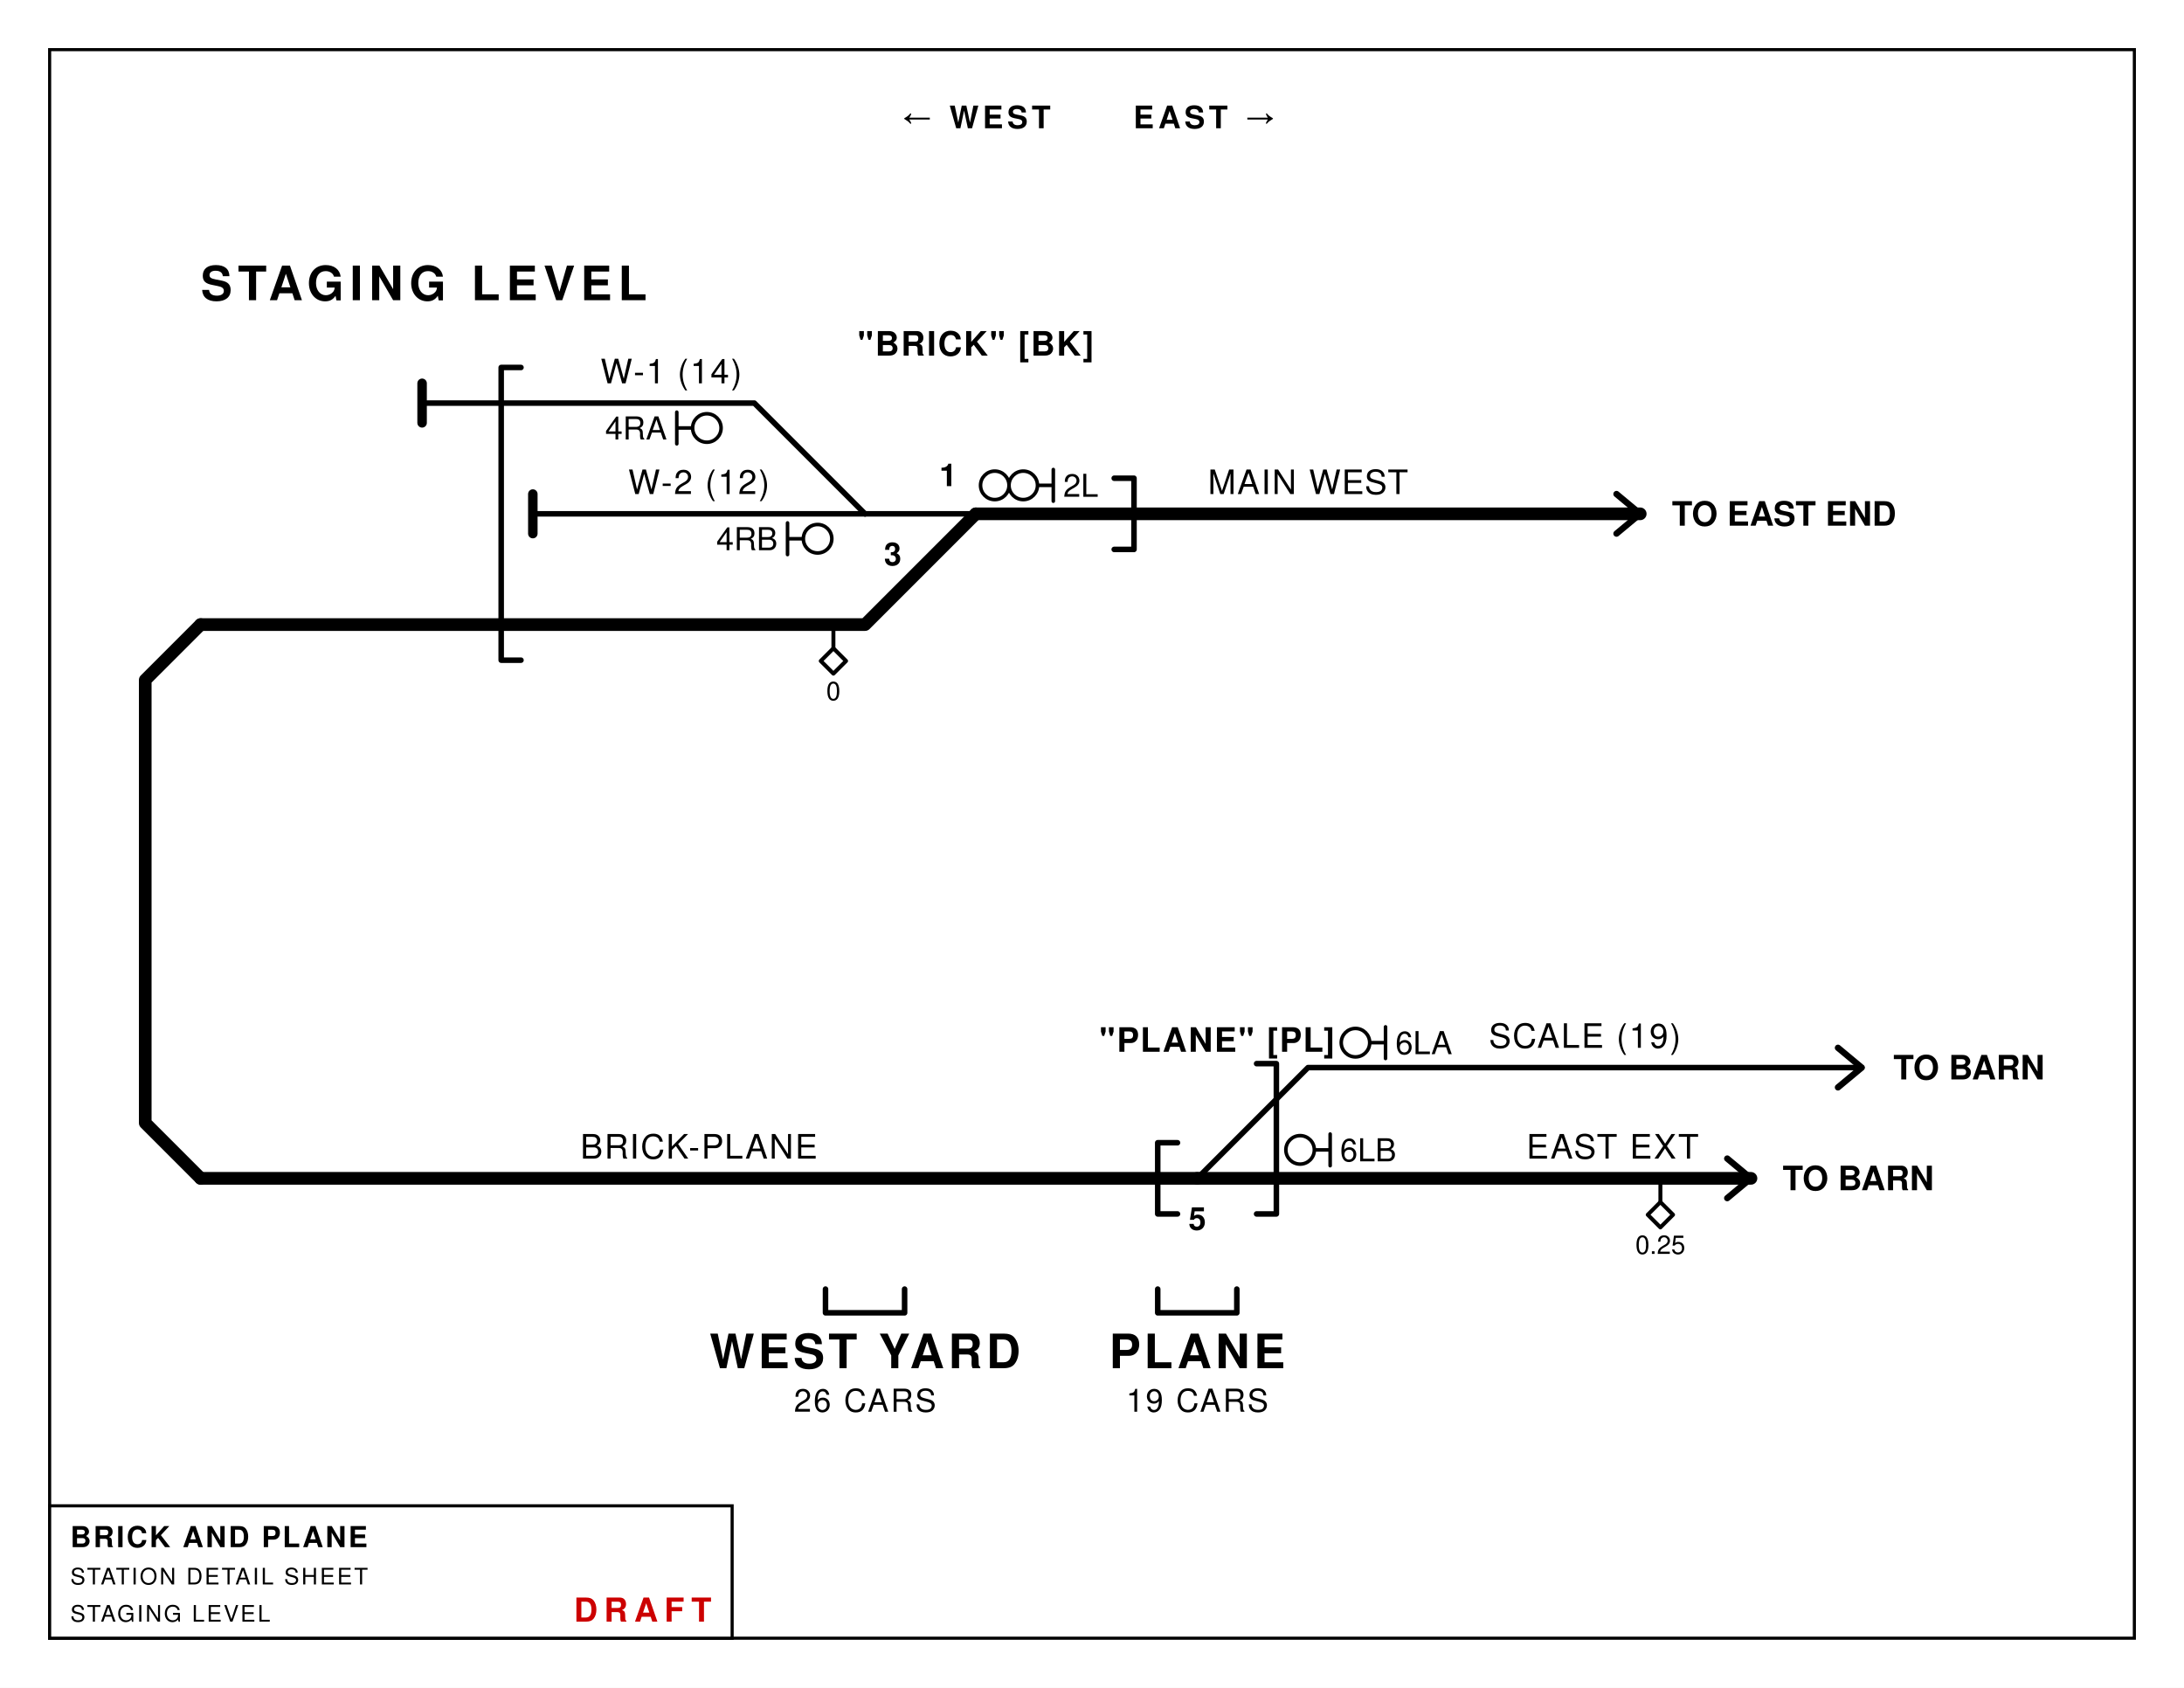
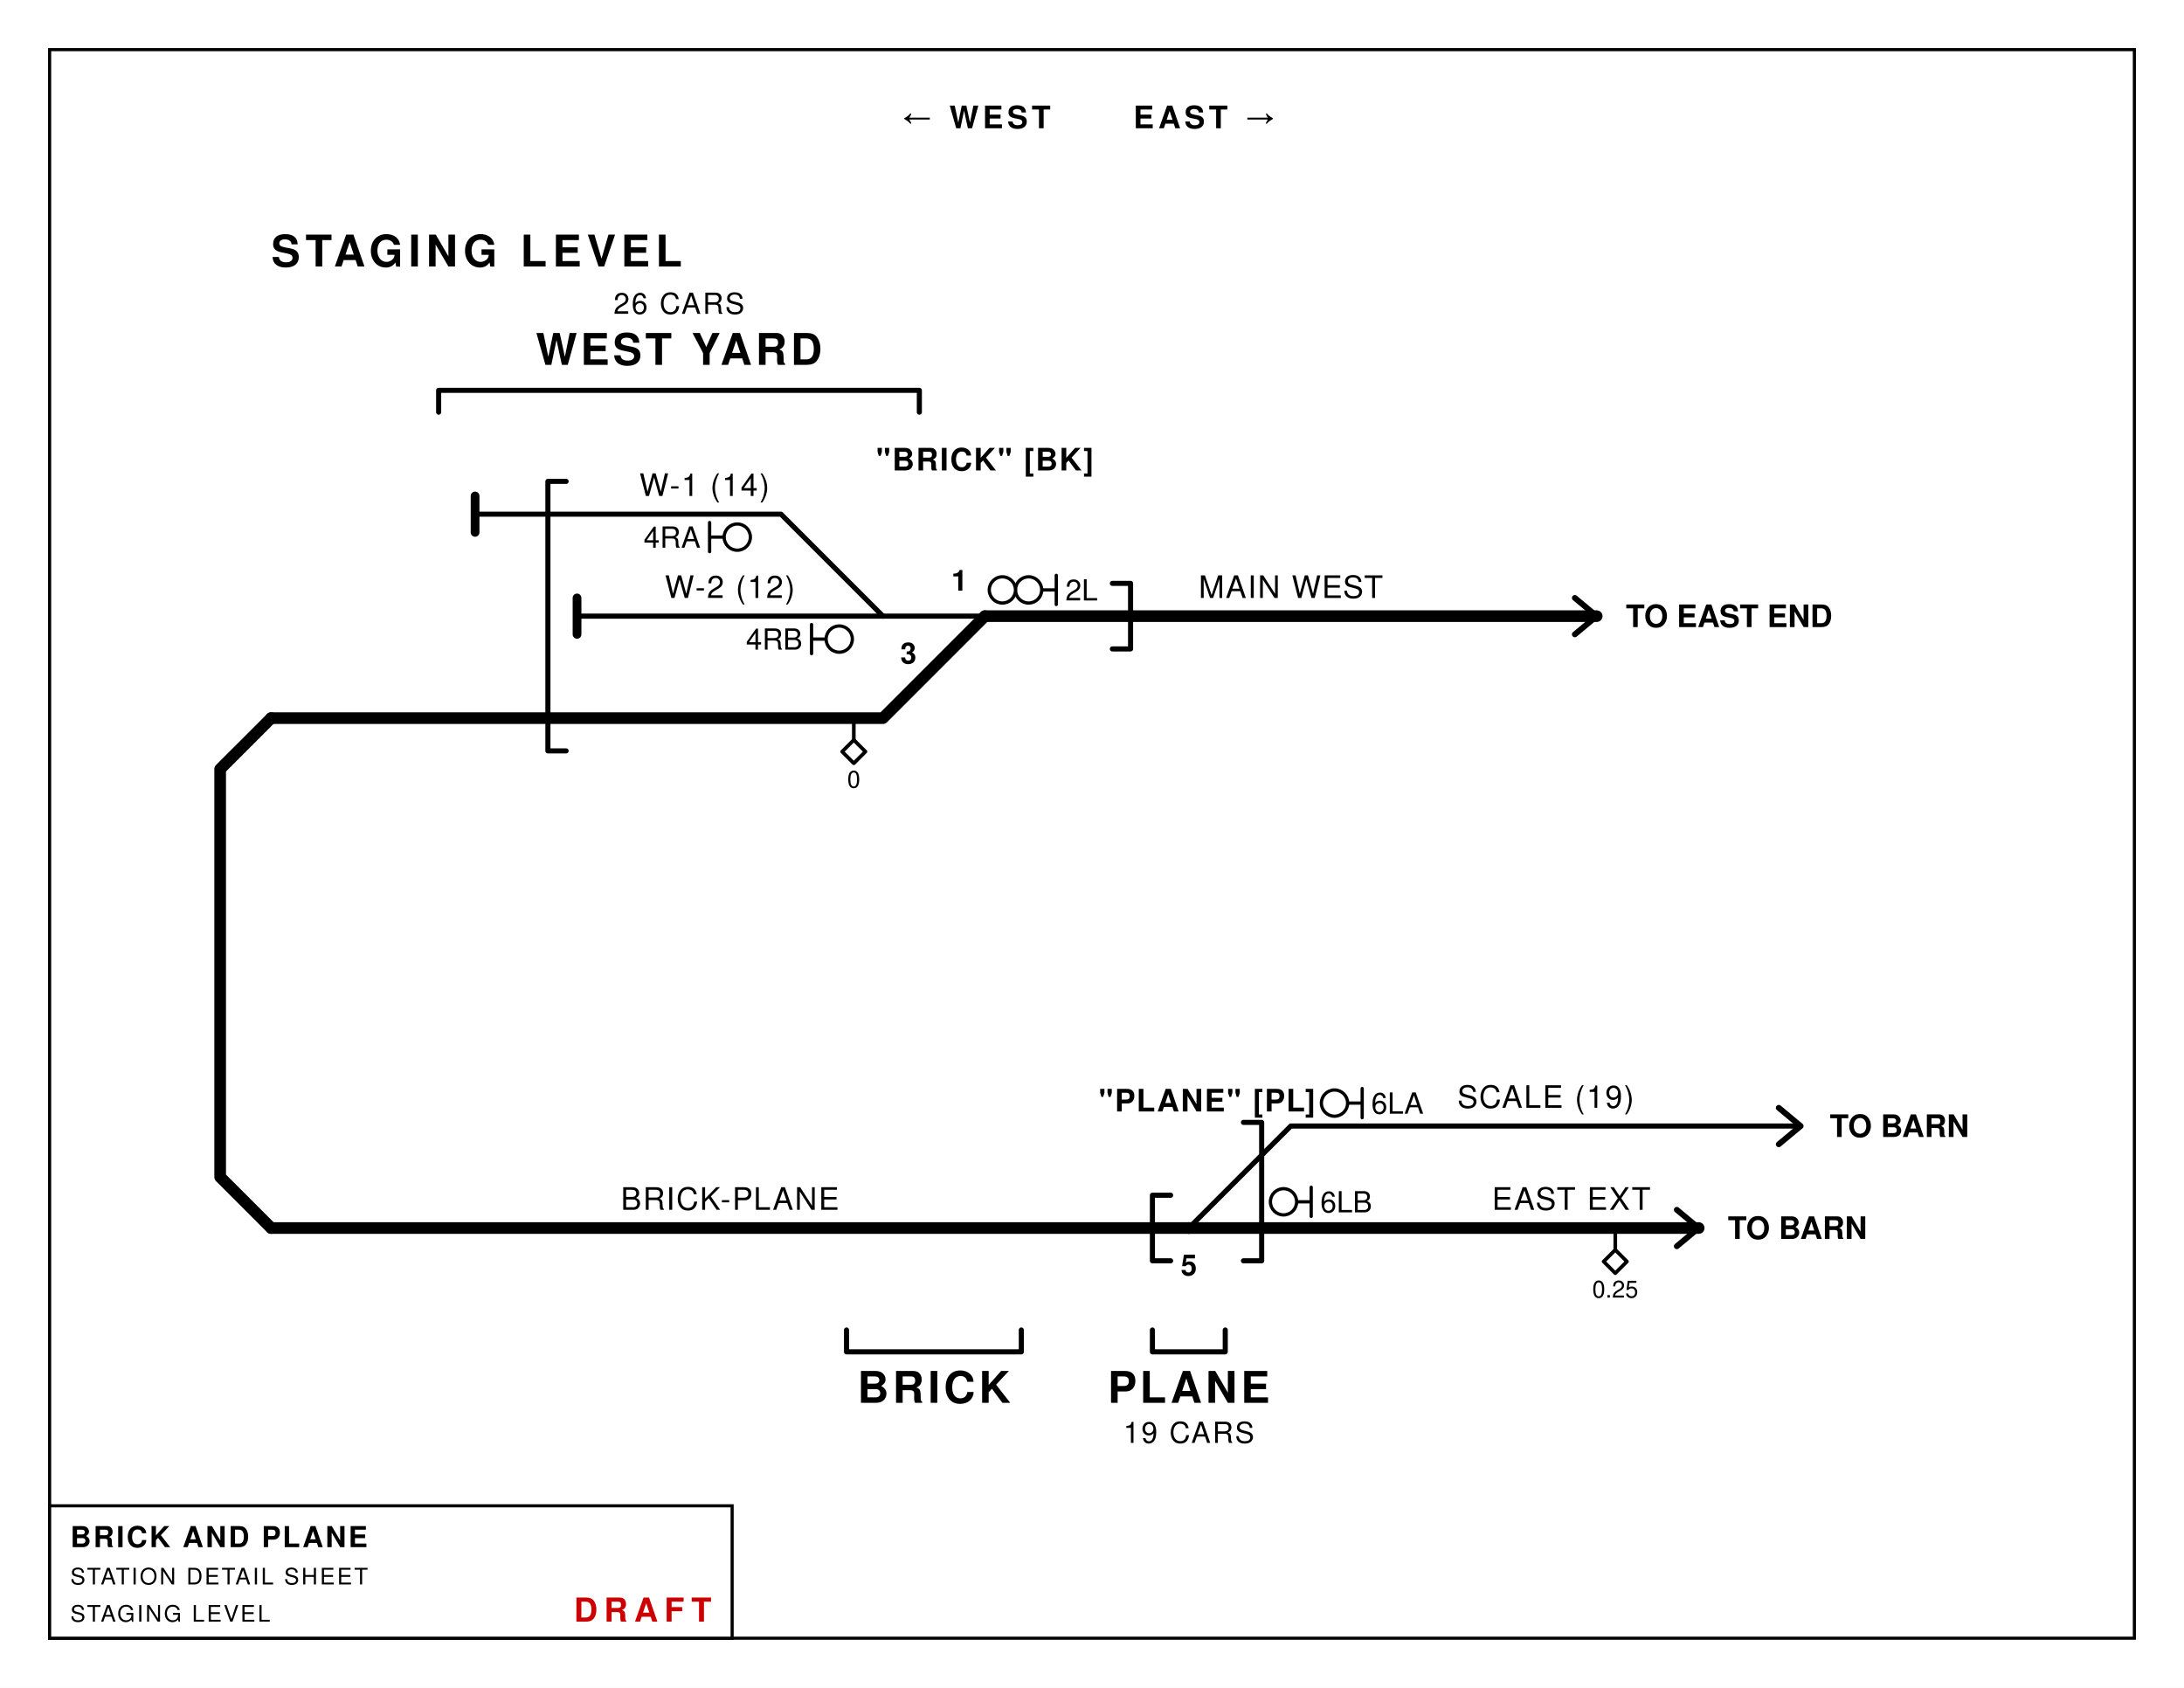
<svg xmlns="http://www.w3.org/2000/svg" viewBox="0 0 1056 816" width="1056" height="816" font-family="'Helvetica Neue',Helvetica,Arial,sans-serif">
  <rect width="1056" height="816" fill="#fff" />
  <rect x="24" y="24" width="1008" height="768" fill="none" stroke="#000" stroke-width="1.5" />
-   <g transform="translate(97.0,137.5) scale(1.9123)" fill="none" stroke="#000" stroke-linecap="round" stroke-linejoin="round">
-     <path d="M168.0,58.0 L196.0,58.0" stroke-width="1.4" />
-     <path d="M252.0,226.0 L392.0,226.0" stroke-width="3.2" />
-     <path d="M0.0,226.0 L252.0,226.0" stroke-width="3.2" />
-     <path d="M0.0,86.0 L168.0,86.0 L196.0,58.0" stroke-width="3.2" />
-     <path d="M56.0,30.0 L140.0,30.0 L168.0,58.0" stroke-width="1.4" />
-     <path d="M84.0,58.0 L168.0,58.0" stroke-width="1.4" />
-     <path d="M252.0,226.0 L280.0,198.0 L420.0,198.0" stroke-width="1.4" />
-     <path d="M196.0,58.0 L364.0,58.0" stroke-width="3.2" />
-     <path d="M0.0,86.0 L-14.0,100.0 L-14.0,212.0 L0.0,226.0" stroke-width="3.2" />
-     <path d="M392.0,226.0 m-6,-5 l6,5 l-6,5" stroke-width="1.6" />
-     <path d="M56.0,25.0 L56.0,35.0" stroke-width="2.4" />
-     <path d="M84.0,53.0 L84.0,63.0" stroke-width="2.4" />
-     <path d="M420.0,198.0 m-6,-5 l6,5 l-6,5" stroke-width="1.6" />
-     <path d="M364.0,58.0 m-6,-5 l6,5 l-6,5" stroke-width="1.6" />
-     <path d="M158.0,254 L158.0,260 L178.0,260 L178.0,254" stroke-width="1.4" />
-     <path d="M242.0,254 L242.0,260 L262.0,260 L262.0,254" stroke-width="1.4" />
-     <path d="M215.6,46.8 L215.6,54.8 M215.6,50.8 L211.6,50.8" stroke-width="0.9" />
-     <circle cx="208.0" cy="50.8" r="3.6" stroke-width="0.9" fill="#fff" />
-     <circle cx="200.8" cy="50.8" r="3.6" stroke-width="0.9" fill="#fff" />
-     <path d="M120.4,32.3 L120.4,40.3 M120.4,36.3 L124.4,36.3" stroke-width="0.9" />
-     <circle cx="128.0" cy="36.3" r="3.6" stroke-width="0.9" fill="#fff" />
-     <path d="M148.4,60.3 L148.4,68.3 M148.4,64.3 L152.4,64.3" stroke-width="0.9" />
-     <circle cx="156.0" cy="64.3" r="3.6" stroke-width="0.9" fill="#fff" />
-     <path d="M299.6,187.7 L299.6,195.7 M299.6,191.7 L295.6,191.7" stroke-width="0.9" />
-     <circle cx="292.0" cy="191.7" r="3.6" stroke-width="0.9" fill="#fff" />
-     <path d="M285.6,214.8 L285.6,222.8 M285.6,218.8 L281.6,218.8" stroke-width="0.9" />
-     <circle cx="278.0" cy="218.8" r="3.6" stroke-width="0.9" fill="#fff" />
-     <path d="M81.0,21.0 L76.0,21.0 L76.0,95.0 L81.0,95.0" stroke-width="1.4" />
-     <path d="M231.0,49.0 L236.0,49.0 L236.0,67.0 L231.0,67.0" stroke-width="1.4" />
-     <path d="M247.0,217.0 L242.0,217.0 L242.0,235.0 L247.0,235.0" stroke-width="1.4" />
-     <path d="M267.0,197.0 L272.0,197.0 L272.0,235.0 L267.0,235.0" stroke-width="1.4" />
-     <path d="M369.1,226.0 L369.1,232.0" stroke-width="1" />
-     <path d="M369.1,232.0 L372.3,235.2 L369.1,238.4 L365.9,235.2 Z" stroke-width="1" fill="#fff" />
-     <path d="M160.0,86.0 L160.0,92.0" stroke-width="1" />
-     <path d="M160.0,92.0 L163.2,95.2 L160.0,98.4 L156.8,95.2 Z" stroke-width="1" fill="#fff" />
+   <g transform="translate(131.1,121.8) scale(1.7608)" fill="none" stroke="#000" stroke-linecap="round" stroke-linejoin="round">
+     <path d="M168.0,100.0 L196.0,100.0" stroke-width="1.4" />
+     <path d="M252.0,268.0 L392.0,268.0" stroke-width="3.2" />
+     <path d="M0.0,268.0 L252.0,268.0" stroke-width="3.2" />
+     <path d="M0.0,128.0 L168.0,128.0 L196.0,100.0" stroke-width="3.2" />
+     <path d="M56.0,72.0 L140.0,72.0 L168.0,100.0" stroke-width="1.4" />
+     <path d="M84.0,100.0 L168.0,100.0" stroke-width="1.4" />
+     <path d="M252.0,268.0 L280.0,240.0 L420.0,240.0" stroke-width="1.4" />
+     <path d="M196.0,100.0 L364.0,100.0" stroke-width="3.2" />
+     <path d="M0.0,128.0 L-14.0,142.0 L-14.0,254.0 L0.0,268.0" stroke-width="3.2" />
+     <path d="M392.0,268.0 m-6,-5 l6,5 l-6,5" stroke-width="1.6" />
+     <path d="M56.0,67.0 L56.0,77.0" stroke-width="2.4" />
+     <path d="M84.0,95.0 L84.0,105.0" stroke-width="2.4" />
+     <path d="M420.0,240.0 m-6,-5 l6,5 l-6,5" stroke-width="1.6" />
+     <path d="M364.0,100.0 m-6,-5 l6,5 l-6,5" stroke-width="1.6" />
+     <path d="M158.0,296 L158.0,302 L206.0,302 L206.0,296" stroke-width="1.4" />
+     <path d="M46.0,44 L46.0,38 L178.0,38 L178.0,44" stroke-width="1.4" />
+     <path d="M242.0,296 L242.0,302 L262.0,302 L262.0,296" stroke-width="1.4" />
+     <path d="M215.6,88.8 L215.6,96.8 M215.6,92.8 L211.6,92.8" stroke-width="0.9" />
+     <circle cx="208.0" cy="92.8" r="3.6" stroke-width="0.9" fill="#fff" />
+     <circle cx="200.8" cy="92.8" r="3.6" stroke-width="0.9" fill="#fff" />
+     <path d="M120.4,74.3 L120.4,82.3 M120.4,78.3 L124.4,78.3" stroke-width="0.9" />
+     <circle cx="128.0" cy="78.3" r="3.6" stroke-width="0.9" fill="#fff" />
+     <path d="M148.4,102.3 L148.4,110.3 M148.4,106.3 L152.4,106.3" stroke-width="0.9" />
+     <circle cx="156.0" cy="106.3" r="3.6" stroke-width="0.9" fill="#fff" />
+     <path d="M299.6,229.7 L299.6,237.7 M299.6,233.7 L295.6,233.7" stroke-width="0.9" />
+     <circle cx="292.0" cy="233.7" r="3.6" stroke-width="0.9" fill="#fff" />
+     <path d="M285.6,256.8 L285.6,264.8 M285.6,260.8 L281.6,260.8" stroke-width="0.9" />
+     <circle cx="278.0" cy="260.8" r="3.6" stroke-width="0.9" fill="#fff" />
+     <path d="M81.0,63.0 L76.0,63.0 L76.0,137.0 L81.0,137.0" stroke-width="1.4" />
+     <path d="M231.0,91.0 L236.0,91.0 L236.0,109.0 L231.0,109.0" stroke-width="1.4" />
+     <path d="M247.0,259.0 L242.0,259.0 L242.0,277.0 L247.0,277.0" stroke-width="1.4" />
+     <path d="M267.0,239.0 L272.0,239.0 L272.0,277.0 L267.0,277.0" stroke-width="1.4" />
+     <path d="M369.1,268.0 L369.1,274.0" stroke-width="1" />
+     <path d="M369.1,274.0 L372.3,277.2 L369.1,280.4 L365.9,277.2 Z" stroke-width="1" fill="#fff" />
+     <path d="M160.0,128.0 L160.0,134.0" stroke-width="1" />
+     <path d="M160.0,134.0 L163.2,137.2 L160.0,140.4 L156.8,137.2 Z" stroke-width="1" fill="#fff" />
    <text x="0.0" y="4.0" font-size="12" text-anchor="start" font-weight="bold" fill="#000" stroke="none" letter-spacing="1.5">STAGING LEVEL</text>
-     <text x="400.0" y="229.0" font-size="8.5" text-anchor="start" font-weight="bold" fill="#000" stroke="none">TO BARN</text>
-     <text x="428.0" y="201.0" font-size="8.5" text-anchor="start" font-weight="bold" fill="#000" stroke="none">TO BARN</text>
-     <text x="372.0" y="61.0" font-size="8.5" text-anchor="start" font-weight="bold" fill="#000" stroke="none">TO EAST END</text>
-     <text x="168.0" y="274.0" font-size="12" text-anchor="middle" font-weight="bold" fill="#000" stroke="none" letter-spacing="1">WEST YARD</text>
-     <text x="168.0" y="285.0" font-size="8" text-anchor="middle" font-weight="normal" fill="#000" stroke="none" letter-spacing="0.5">26 CARS</text>
-     <text x="252.0" y="274.0" font-size="12" text-anchor="middle" font-weight="bold" fill="#000" stroke="none" letter-spacing="1">PLANE</text>
-     <text x="252.0" y="285.0" font-size="8" text-anchor="middle" font-weight="normal" fill="#000" stroke="none" letter-spacing="0.5">19 CARS</text>
-     <text x="288.1" y="221.7" font-size="8" text-anchor="start" font-weight="normal" fill="#000" stroke="none">6LB</text>
-     <text x="117.9" y="39.2" font-size="8" text-anchor="end" font-weight="normal" fill="#000" stroke="none">4RA</text>
-     <text x="119.0" y="25.0" font-size="8.5" text-anchor="middle" font-weight="normal" fill="#000" stroke="none" letter-spacing="0.4">W-1 (14)</text>
-     <text x="175.0" y="71.0" font-size="8" text-anchor="middle" font-weight="bold" fill="#000" stroke="none">3</text>
-     <text x="145.9" y="67.2" font-size="8" text-anchor="end" font-weight="normal" fill="#000" stroke="none">4RB</text>
-     <text x="357.0" y="221.0" font-size="8.5" text-anchor="middle" font-weight="normal" fill="#000" stroke="none" letter-spacing="0.4">EAST EXT</text>
-     <text x="126.0" y="53.0" font-size="8.5" text-anchor="middle" font-weight="normal" fill="#000" stroke="none" letter-spacing="0.4">W-2 (12)</text>
-     <text x="369.1" y="245.1" font-size="6.5" text-anchor="middle" font-weight="normal" fill="#000" stroke="none">0.25</text>
-     <text x="218.1" y="53.7" font-size="8" text-anchor="start" font-weight="normal" fill="#000" stroke="none">2L</text>
-     <text x="302.1" y="194.6" font-size="8" text-anchor="start" font-weight="normal" fill="#000" stroke="none">6LA</text>
-     <text x="252.0" y="239.0" font-size="8" text-anchor="middle" font-weight="bold" fill="#000" stroke="none">5</text>
-     <text x="350.0" y="193.0" font-size="8.5" text-anchor="middle" font-weight="normal" fill="#000" stroke="none" letter-spacing="0.4">SCALE (19)</text>
-     <text x="280.0" y="53.0" font-size="8.5" text-anchor="middle" font-weight="normal" fill="#000" stroke="none" letter-spacing="0.4">MAIN WEST</text>
-     <text x="160.0" y="105.1" font-size="6.5" text-anchor="middle" font-weight="normal" fill="#000" stroke="none">0</text>
-     <text x="257.0" y="194.0" font-size="8.5" text-anchor="middle" font-weight="bold" fill="#000" stroke="none" letter-spacing="0.4">"PLANE" [PL]</text>
-     <text x="126.0" y="221.0" font-size="8.5" text-anchor="middle" font-weight="normal" fill="#000" stroke="none" letter-spacing="0.4">BRICK-PLANE</text>
-     <text x="189.0" y="51.0" font-size="8" text-anchor="middle" font-weight="bold" fill="#000" stroke="none">1</text>
-     <text x="196.0" y="18.0" font-size="8.5" text-anchor="middle" font-weight="bold" fill="#000" stroke="none" letter-spacing="0.4">"BRICK" [BK]</text>
+     <text x="400.0" y="271.0" font-size="8.5" text-anchor="start" font-weight="bold" fill="#000" stroke="none">TO BARN</text>
+     <text x="428.0" y="243.0" font-size="8.5" text-anchor="start" font-weight="bold" fill="#000" stroke="none">TO BARN</text>
+     <text x="372.0" y="103.0" font-size="8.5" text-anchor="start" font-weight="bold" fill="#000" stroke="none">TO EAST END</text>
+     <text x="182.0" y="316.0" font-size="12" text-anchor="middle" font-weight="bold" fill="#000" stroke="none" letter-spacing="1">BRICK</text>
+     <text x="112.0" y="31.0" font-size="12" text-anchor="middle" font-weight="bold" fill="#000" stroke="none" letter-spacing="1">WEST YARD</text>
+     <text x="112.0" y="17.0" font-size="8" text-anchor="middle" font-weight="normal" fill="#000" stroke="none" letter-spacing="0.5">26 CARS</text>
+     <text x="252.0" y="316.0" font-size="12" text-anchor="middle" font-weight="bold" fill="#000" stroke="none" letter-spacing="1">PLANE</text>
+     <text x="252.0" y="327.0" font-size="8" text-anchor="middle" font-weight="normal" fill="#000" stroke="none" letter-spacing="0.5">19 CARS</text>
+     <text x="288.1" y="263.7" font-size="8" text-anchor="start" font-weight="normal" fill="#000" stroke="none">6LB</text>
+     <text x="117.9" y="81.2" font-size="8" text-anchor="end" font-weight="normal" fill="#000" stroke="none">4RA</text>
+     <text x="119.0" y="67.0" font-size="8.5" text-anchor="middle" font-weight="normal" fill="#000" stroke="none" letter-spacing="0.4">W-1 (14)</text>
+     <text x="175.0" y="113.0" font-size="8" text-anchor="middle" font-weight="bold" fill="#000" stroke="none">3</text>
+     <text x="145.9" y="109.2" font-size="8" text-anchor="end" font-weight="normal" fill="#000" stroke="none">4RB</text>
+     <text x="357.0" y="263.0" font-size="8.5" text-anchor="middle" font-weight="normal" fill="#000" stroke="none" letter-spacing="0.4">EAST EXT</text>
+     <text x="126.0" y="95.0" font-size="8.5" text-anchor="middle" font-weight="normal" fill="#000" stroke="none" letter-spacing="0.4">W-2 (12)</text>
+     <text x="369.1" y="287.1" font-size="6.5" text-anchor="middle" font-weight="normal" fill="#000" stroke="none">0.25</text>
+     <text x="218.1" y="95.7" font-size="8" text-anchor="start" font-weight="normal" fill="#000" stroke="none">2L</text>
+     <text x="302.1" y="236.6" font-size="8" text-anchor="start" font-weight="normal" fill="#000" stroke="none">6LA</text>
+     <text x="252.0" y="281.0" font-size="8" text-anchor="middle" font-weight="bold" fill="#000" stroke="none">5</text>
+     <text x="350.0" y="235.0" font-size="8.5" text-anchor="middle" font-weight="normal" fill="#000" stroke="none" letter-spacing="0.4">SCALE (19)</text>
+     <text x="280.0" y="95.0" font-size="8.5" text-anchor="middle" font-weight="normal" fill="#000" stroke="none" letter-spacing="0.4">MAIN WEST</text>
+     <text x="160.0" y="147.1" font-size="6.5" text-anchor="middle" font-weight="normal" fill="#000" stroke="none">0</text>
+     <text x="257.0" y="236.0" font-size="8.5" text-anchor="middle" font-weight="bold" fill="#000" stroke="none" letter-spacing="0.4">"PLANE" [PL]</text>
+     <text x="196.0" y="60.0" font-size="8.5" text-anchor="middle" font-weight="bold" fill="#000" stroke="none" letter-spacing="0.4">"BRICK" [BK]</text>
+     <text x="126.0" y="263.0" font-size="8.5" text-anchor="middle" font-weight="normal" fill="#000" stroke="none" letter-spacing="0.4">BRICK-PLANE</text>
+     <text x="189.0" y="93.0" font-size="8" text-anchor="middle" font-weight="bold" fill="#000" stroke="none">1</text>
  </g>
  <text x="508.0" y="62" font-size="15" text-anchor="end" font-weight="bold" letter-spacing="2">← WEST</text>
  <text x="548.0" y="62" font-size="15" text-anchor="start" font-weight="bold" letter-spacing="2">EAST →</text>
  <rect x="24" y="728" width="330" height="64" fill="#fff" stroke="#000" stroke-width="1.5" />
  <text x="34" y="748" font-size="14" font-weight="bold" letter-spacing="1">BRICK AND PLANE</text>
  <text x="34" y="766" font-size="11" font-weight="normal" letter-spacing="1">STATION DETAIL SHEET</text>
  <text x="34" y="784" font-size="11" font-weight="normal" letter-spacing="1">STAGING LEVEL</text>
  <text x="344" y="784" font-size="16" text-anchor="end" font-weight="bold" letter-spacing="3" fill="#c00">DRAFT</text>
</svg>
